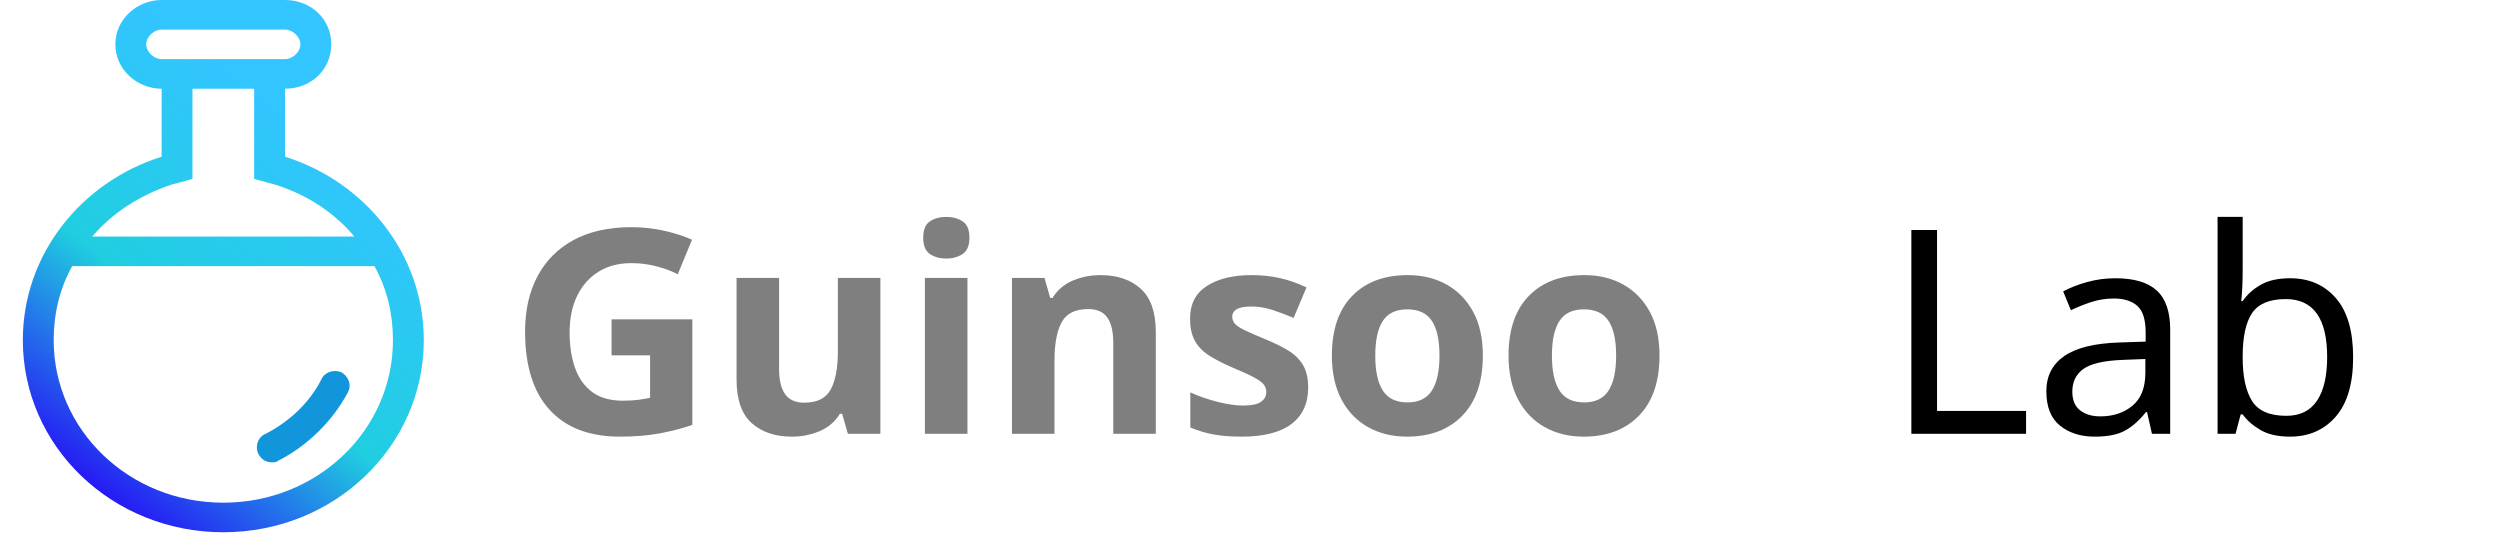
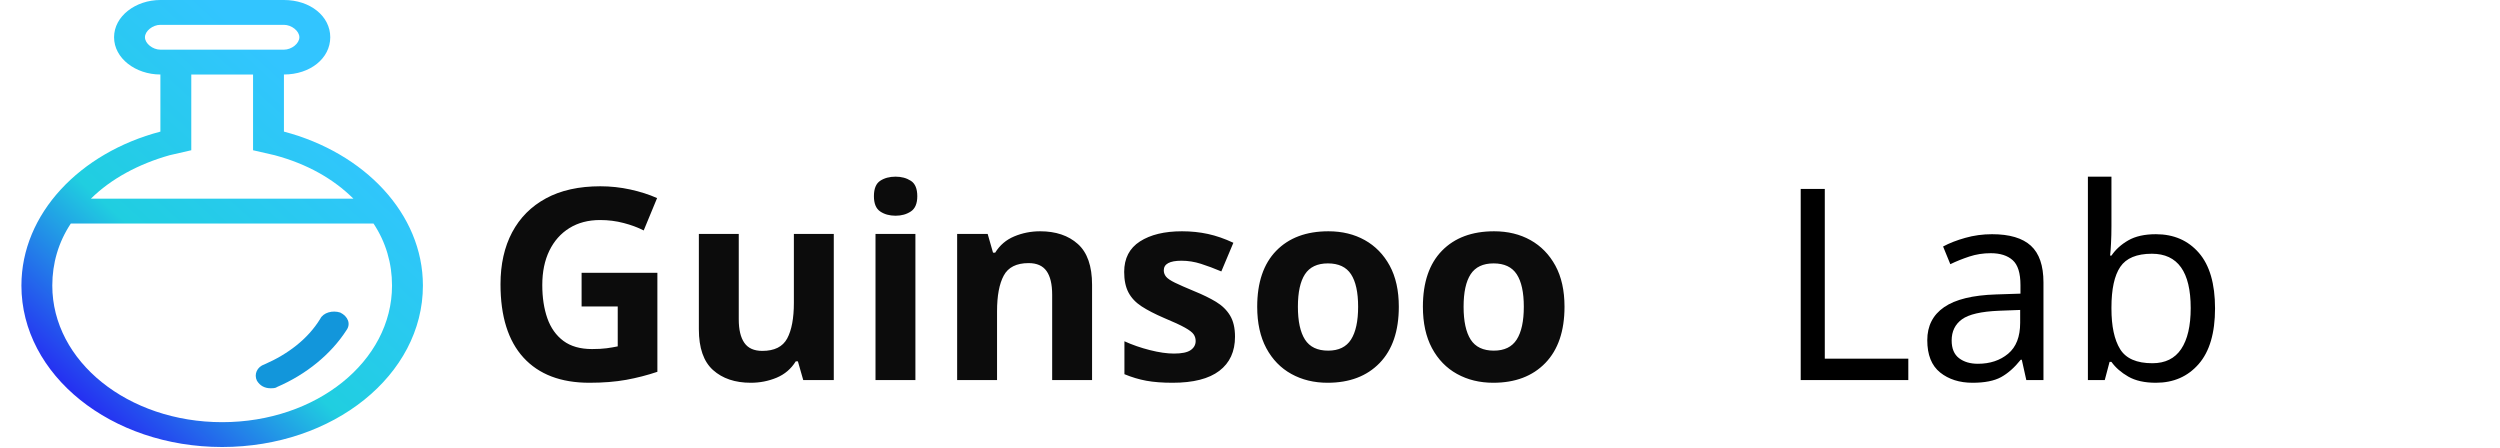
- <svg xmlns="http://www.w3.org/2000/svg" width="1752px" height="373px" viewBox="0 0 1752 373" version="1.1">
+ <svg xmlns="http://www.w3.org/2000/svg" width="934px" height="167px" viewBox="0 0 934 167" version="1.1">
  <defs>
-     <linearGradient x1="66.647%" y1="21.618%" x2="21.623%" y2="100%" id="linearGradient-1">
+     <linearGradient x1="73.664%" y1="21.618%" x2="9.662%" y2="100%" id="linearGradient-1">
      <stop stop-color="#32C5FF" offset="0%" />
      <stop stop-color="#20CEE0" offset="51.258%" />
      <stop stop-color="#2700F7" offset="100%" />
    </linearGradient>
  </defs>
  <g id="guinsoo-lab" stroke="none" stroke-width="1" fill="none" fill-rule="evenodd">
-     <g id="icon" transform="translate(16, 0)" fill-rule="nonzero">
-       <path d="M183.731,109.828 L183.731,62.167 C202.104,62.167 216.154,48.697 216.154,31.083 C216.154,13.469 202.104,0 183.731,0 L97.269,0 C79.977,0 64.846,13.469 64.846,31.083 C64.846,48.697 79.977,62.167 97.269,62.167 L97.269,109.828 C41.069,127.442 0,178.211 0,238.306 C0,312.906 62.685,373 140.5,373 C218.315,373 281,312.906 281,238.306 C281,178.211 239.931,127.442 183.731,109.828 Z M86.462,31.083 C86.462,25.903 91.865,20.722 97.269,20.722 L183.731,20.722 C189.135,20.722 194.538,25.903 194.538,31.083 C194.538,36.264 189.135,41.444 183.731,41.444 L97.269,41.444 C91.865,41.444 86.462,36.264 86.462,31.083 Z M103.754,129.514 L118.885,125.369 L118.885,62.167 L162.115,62.167 L162.115,125.369 L177.246,129.514 C199.942,136.767 218.315,149.2 232.365,165.778 L48.635,165.778 C62.685,149.2 82.138,136.767 103.754,129.514 L103.754,129.514 Z M140.5,352.278 C74.573,352.278 21.615,301.508 21.615,238.306 C21.615,219.656 25.938,202.042 34.585,186.5 L246.415,186.5 C255.062,202.042 259.385,219.656 259.385,238.306 C259.385,301.508 206.427,352.278 140.5,352.278 Z" id="Shape" fill="url(#linearGradient-1)" />
-       <path d="M223.157,260.807 C217.756,258.701 211.275,260.807 209.115,266.073 C200.473,282.925 186.431,295.563 170.229,303.989 C164.828,306.095 162.668,312.415 164.828,317.681 C166.988,321.894 170.229,324 174.549,324 C175.63,324 177.79,324 178.87,322.947 C199.393,312.415 216.676,295.563 227.477,275.552 C230.718,270.286 228.558,263.967 223.157,260.807 L223.157,260.807 Z" id="Path" fill="#1296DB" />
+     <g id="icon" transform="translate(8, 0)" fill-rule="nonzero">
+       <path d="M98.077,49.172 L98.077,27.833 C107.885,27.833 115.385,21.803 115.385,13.917 C115.385,6.031 107.885,0 98.077,0 L51.923,0 C42.692,0 34.615,6.031 34.615,13.917 C34.615,21.803 42.692,27.833 51.923,27.833 L51.923,49.172 C21.923,57.058 0,79.789 0,106.694 C0,140.094 33.462,167 75,167 C116.538,167 150,140.094 150,106.694 C150,79.789 128.077,57.058 98.077,49.172 Z M46.154,13.917 C46.154,11.597 49.038,9.278 51.923,9.278 L98.077,9.278 C100.962,9.278 103.846,11.597 103.846,13.917 C103.846,16.236 100.962,18.556 98.077,18.556 L51.923,18.556 C49.038,18.556 46.154,16.236 46.154,13.917 Z M55.385,57.986 L63.462,56.131 L63.462,27.833 L86.538,27.833 L86.538,56.131 L94.615,57.986 C106.731,61.233 116.538,66.8 124.038,74.222 L25.962,74.222 C33.462,66.8 43.846,61.233 55.385,57.986 L55.385,57.986 Z M75,157.722 C39.808,157.722 11.538,134.992 11.538,106.694 C11.538,98.344 13.846,90.458 18.462,83.5 L131.538,83.5 C136.154,90.458 138.462,98.344 138.462,106.694 C138.462,134.992 110.192,157.722 75,157.722 Z" id="Shape" fill="url(#linearGradient-1)" />
+       <path d="M119.123,116.769 C116.24,115.826 112.78,116.769 111.627,119.127 C107.014,126.671 99.518,132.33 90.869,136.102 C87.986,137.045 86.833,139.875 87.986,142.232 C89.14,144.119 90.869,145.062 93.176,145.062 C93.752,145.062 94.906,145.062 95.482,144.59 C106.438,139.875 115.663,132.33 121.429,123.371 C123.159,121.013 122.006,118.184 119.123,116.769 L119.123,116.769 Z" id="Path" fill="#1296DB" />
    </g>
-     <text id="Guinsoo-Lab" font-family="Orbitron-Regular_Bold, Orbitron" font-size="200" font-weight="bold">
-       <tspan x="356.381" y="304" fill="#000000" fill-opacity="0.5">Guinsoo</tspan>
-       <tspan x="1253.476" y="304" font-family="PingFangSC-Semibold, PingFang SC" font-weight="500" fill="#090909" fill-opacity="0.641"> </tspan>
-       <tspan x="1320.076" y="304" font-family="Monoton-Regular, Monoton" font-weight="normal" fill="#000000">Lab</tspan>
+     <text id="Guinsoo-Lab" font-family="Orbitron-Regular_Bold, Orbitron" font-size="100" font-weight="bold">
+       <tspan x="181.191" y="142" fill="#000000" fill-opacity="0.953">Guinsoo</tspan>
+       <tspan x="629.738" y="142" font-family="PingFangSC-Semibold, PingFang SC" font-weight="500" fill="#090909" fill-opacity="0.641"> </tspan>
+       <tspan x="663.038" y="142" font-family="Monoton-Regular, Monoton" font-weight="normal" fill="#000000">Lab</tspan>
    </text>
  </g>
</svg>
